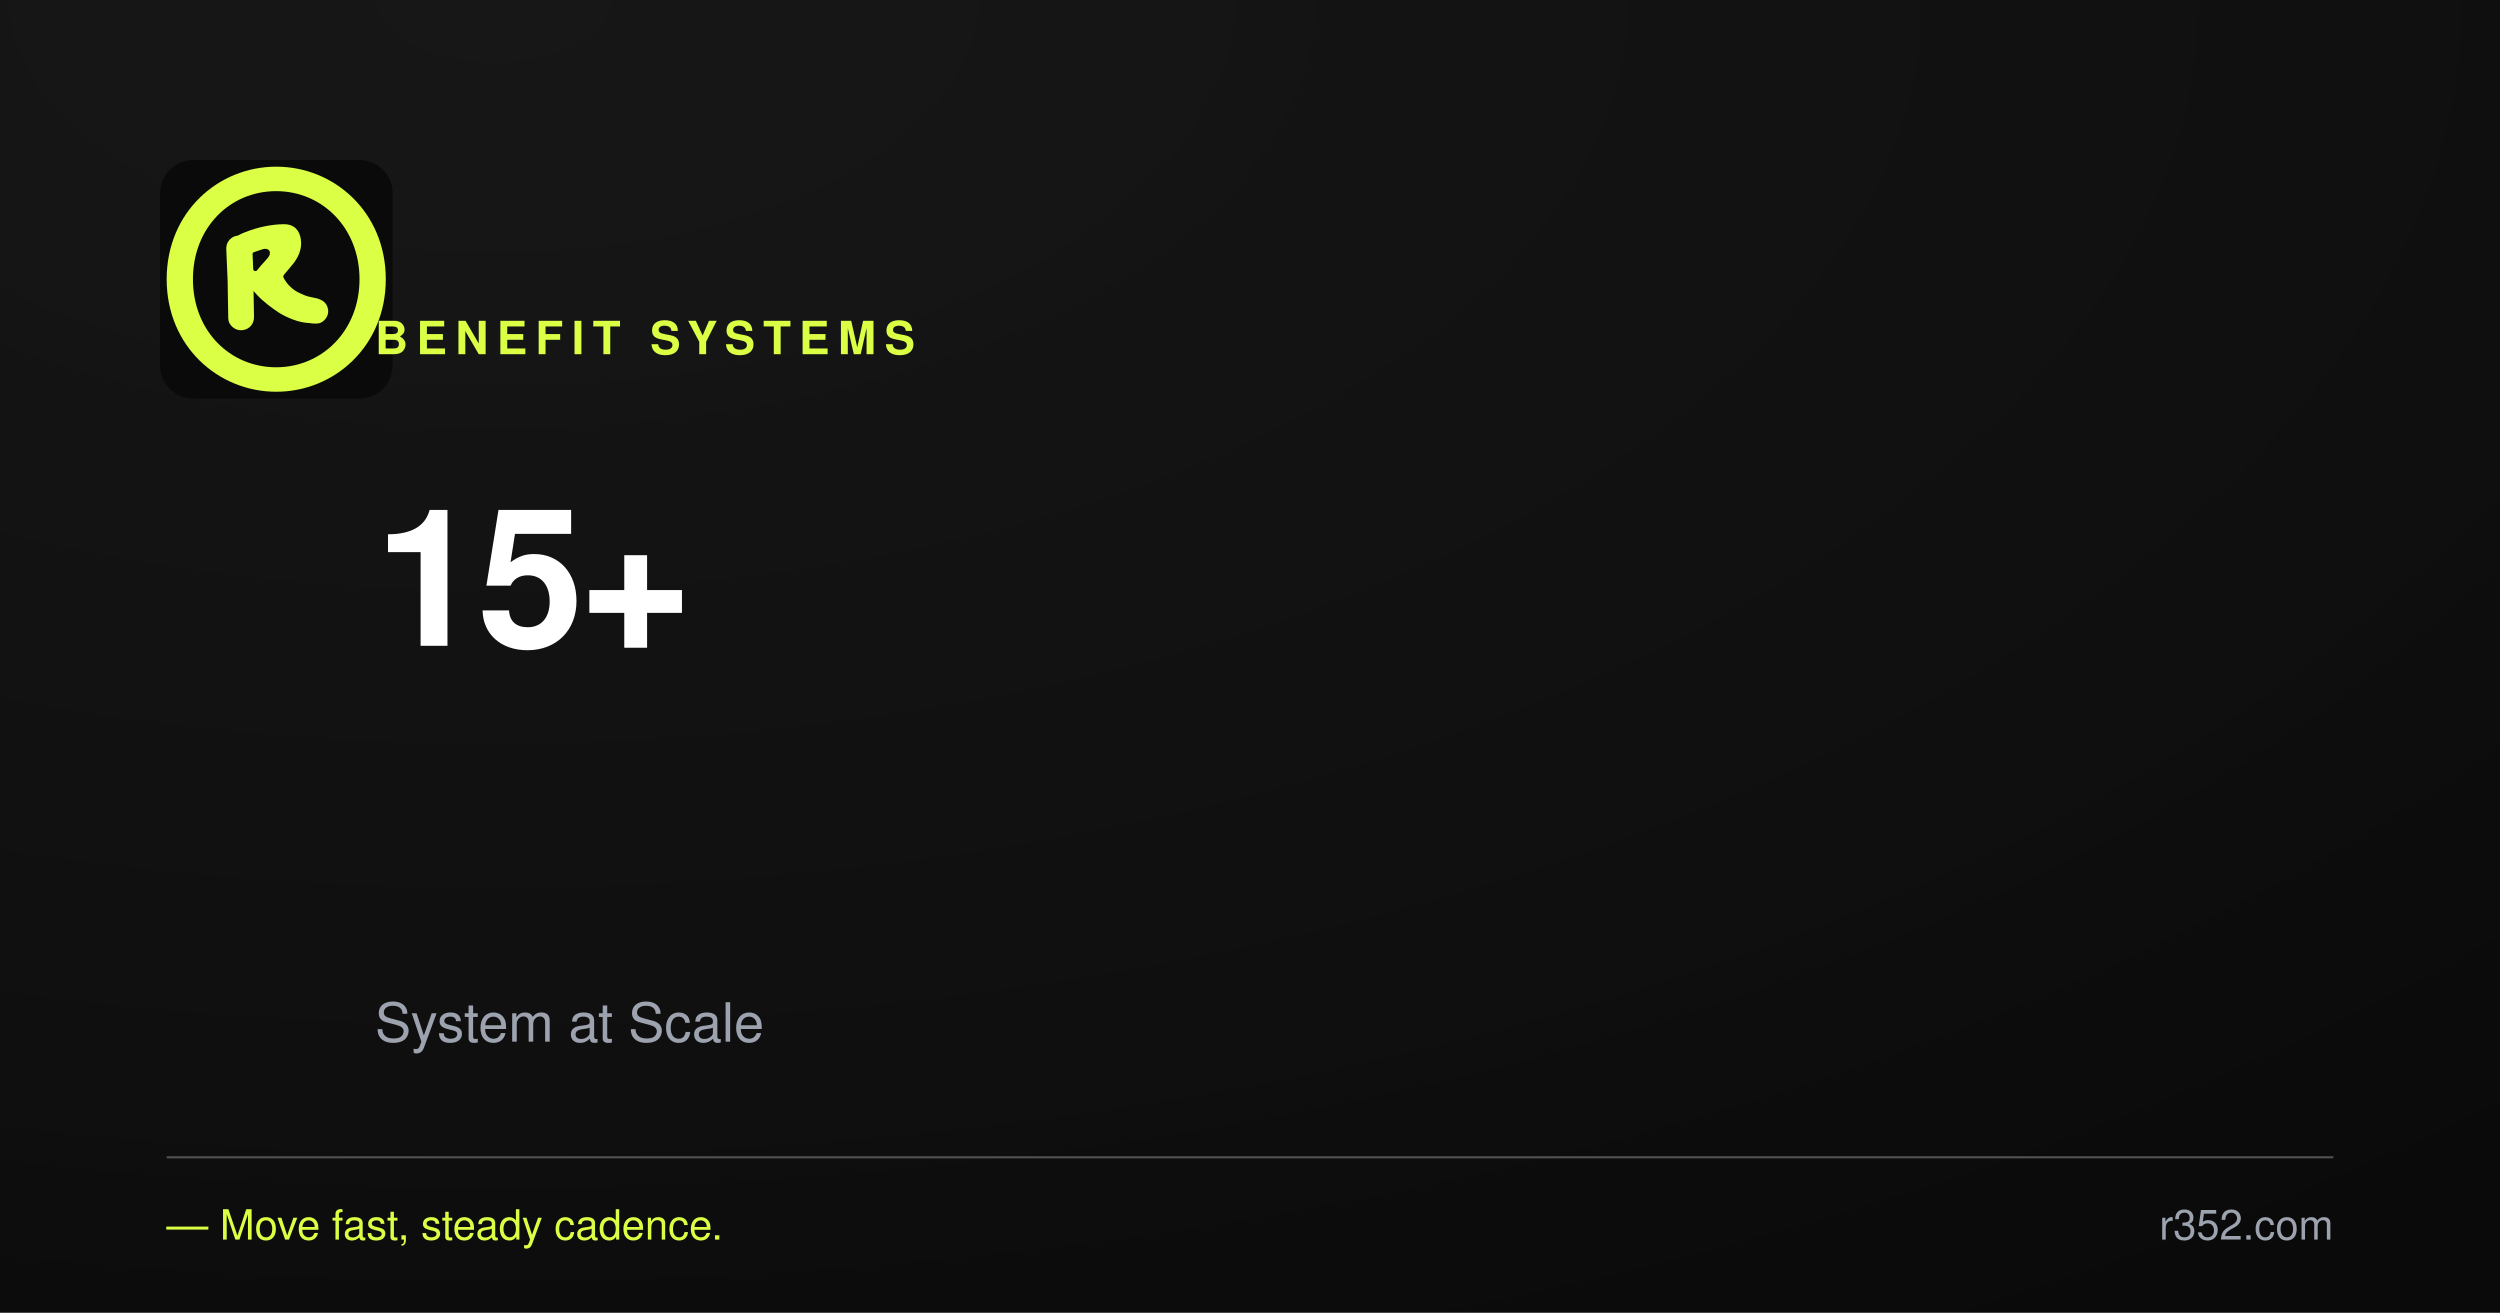
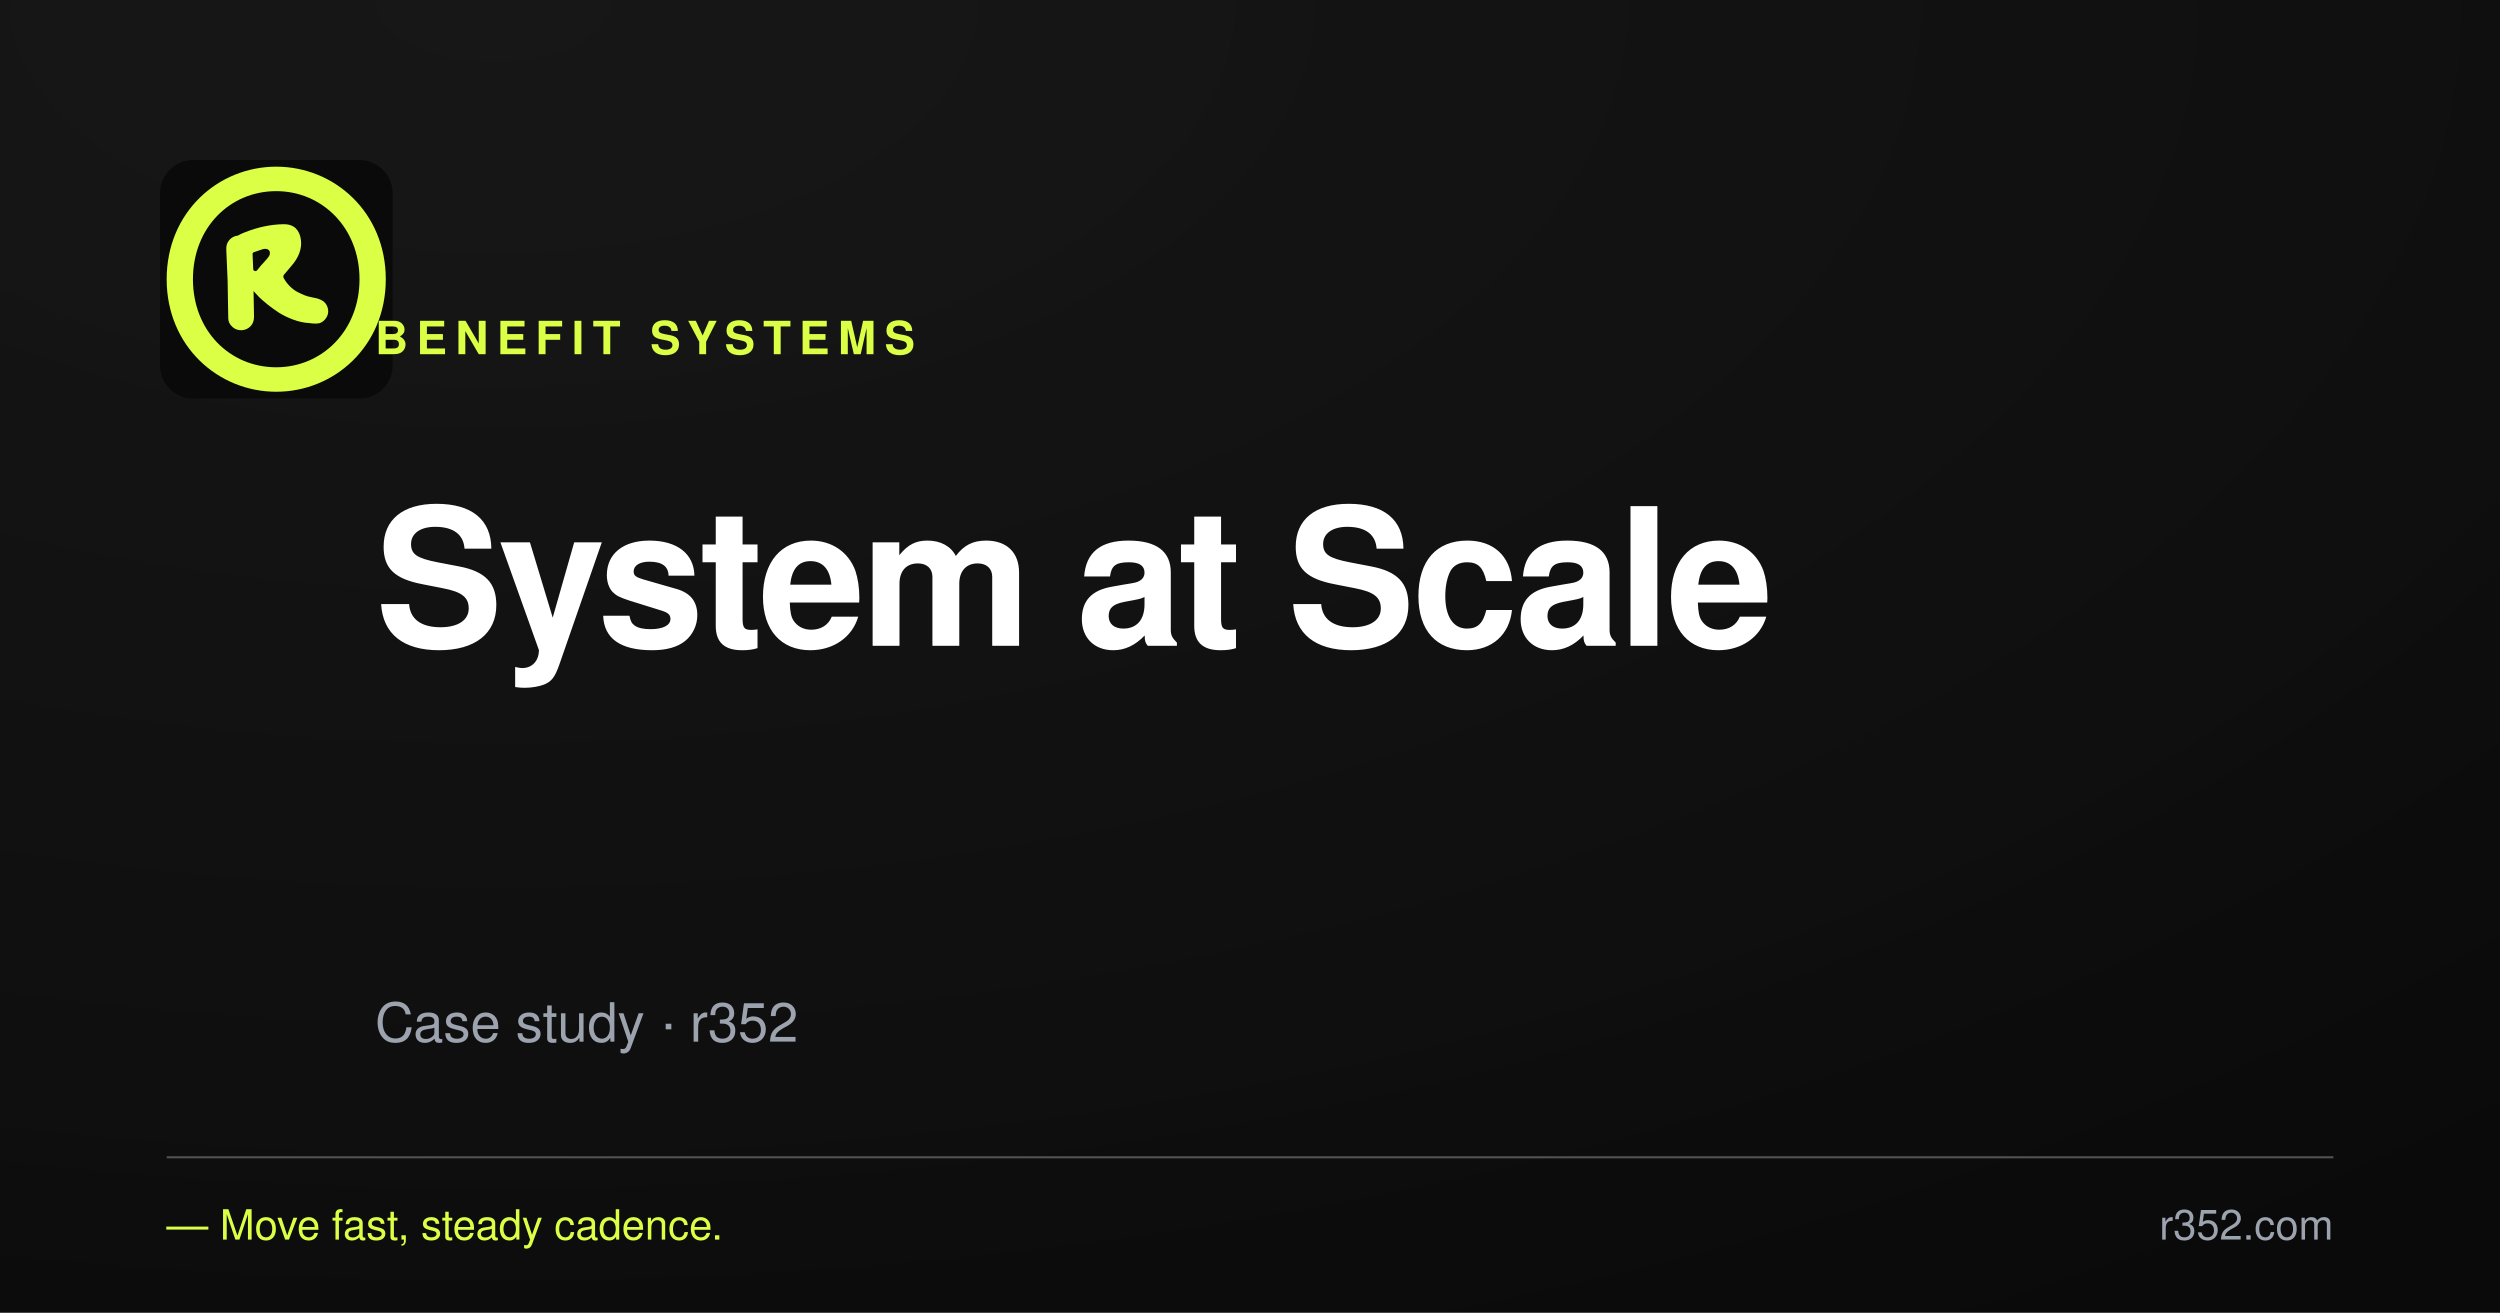
<svg xmlns="http://www.w3.org/2000/svg" width="1200" height="630" viewBox="0 0 1200 630">
  <rect width="1200" height="630" fill="#0A0A0A" />
  <defs>
    <radialGradient id="vg" cx="20%" cy="0%" r="120%">
      <stop offset="0%" stop-color="#1a1a1a" stop-opacity="0.8" />
      <stop offset="100%" stop-color="#0A0A0A" stop-opacity="1" />
    </radialGradient>
  </defs>
  <rect width="1200" height="630" fill="url(#vg)" />
  <g transform="translate(80, 80) scale(0.16)">
    <rect x="-20" y="-20" width="698" height="716" rx="100" fill="#0A0A0A" />
    <path d="M0 337.632C0 136.127 154.934 0 328.676 0C502.418 0 657.352 136.127 657.352 337.632C657.352 539.136 502.418 675.264 328.676 675.264C154.934 675.264 0 539.136 0 337.632ZM78.811 337.632C78.811 492.566 189.862 601.827 328.676 601.827C465.699 601.827 578.541 492.566 578.541 337.632C578.541 182.697 465.699 73.437 328.676 73.437C189.862 73.437 78.811 182.697 78.811 337.632Z" fill="#DAFF45" />
    <path d="M468.492 402.837C474.353 406.798 478.709 412.183 481.56 418.994C484.411 425.806 485.282 432.617 484.174 439.428C483.065 446.239 480.055 452.496 475.145 458.199C470.393 463.743 464.769 467.544 458.275 469.604C455.424 470.237 452.414 470.633 449.246 470.792C446.078 470.95 441.88 470.792 436.653 470.316C431.584 469.841 428.575 469.445 427.624 469.128C412.418 468.495 396.499 465.089 379.866 458.912C363.393 452.734 349.137 445.843 337.098 438.24C325.06 430.479 313.338 422.004 301.933 412.817C290.687 403.63 282.45 396.422 277.222 391.195C271.995 385.968 268.114 381.77 265.58 378.602L260.59 373.137L261.066 395.472C261.382 422.4 261.699 440.141 262.016 448.695C262.333 460.416 259.323 469.92 252.987 477.207C246.176 484.969 237.543 489.404 227.088 490.513C216 491.463 206.417 488.533 198.339 481.721C189.627 474.276 185.112 465.644 184.795 455.823C184.795 447.111 184.479 429.132 183.845 401.887C183.528 372.741 183.211 353.258 182.895 343.437C181.944 314.291 180.598 282.69 178.855 248.634C178.222 237.229 181.311 227.646 188.122 219.884C194.616 212.439 202.932 208.083 213.07 206.816H214.02L214.496 206.341C219.089 203.49 225.267 200.559 233.029 197.55C272.312 181.709 311.199 173.393 349.691 172.601C362.363 172.285 372.738 174.74 380.817 179.967C390.479 186.145 397.132 195.886 400.775 209.192C407.587 235.803 401.251 262.256 381.767 288.551C377.807 293.778 371.63 301.223 363.234 310.886C358.324 316.746 354.601 321.102 352.067 323.954C349.849 327.122 349.374 330.211 350.641 333.22C355.552 342.566 361.809 351.04 369.412 358.644C377.015 366.088 384.539 371.791 391.984 375.751C399.429 379.553 406.636 382.879 413.606 385.73C420.576 388.423 426.199 390.086 430.476 390.72L436.891 392.145C443.702 393.413 448.85 394.521 452.335 395.472C458.829 397.531 464.215 399.986 468.492 402.837ZM309.299 262.652C310.883 255.524 308.586 250.535 302.408 247.684C298.765 246.1 293.934 246.1 287.915 247.684C283.321 248.951 274.688 251.881 262.016 256.475C258.848 257.425 257.422 259.484 257.739 262.652L259.64 307.084C259.64 309.935 261.066 311.836 263.917 312.786C266.926 313.737 269.382 313.103 271.282 310.886C279.994 299.798 286.172 292.511 289.815 289.026C295.359 282.849 299.399 278.334 301.933 275.483C306.21 270.573 308.665 266.296 309.299 262.652Z" fill="#DAFF45" />
  </g>
  <text x="180" y="170" font-family="Helvetica, Arial, sans-serif" font-weight="600" font-size="22" fill="#DAFF45" letter-spacing="4">BENEFIT SYSTEMS</text>
-   <text x="180" y="310" font-family="Helvetica, Arial, sans-serif" font-weight="700" font-size="92" fill="#FFFFFF" letter-spacing="-2">15+</text>
-   <text x="180" y="500" font-family="Helvetica, Arial, sans-serif" font-weight="400" font-size="26" fill="#9CA3AF">System at Scale</text>
+   <text x="180" y="310" font-family="Helvetica, Arial, sans-serif" font-weight="700" font-size="92" fill="#FFFFFF" letter-spacing="-2">System at Scale</text>
+   <text x="180" y="500" font-family="Helvetica, Arial, sans-serif" font-weight="400" font-size="26" fill="#9CA3AF">Case study · r352</text>
  <rect x="80" y="555" width="1040" height="1" fill="#525252" />
  <text x="80" y="595" font-family="Helvetica, Arial, sans-serif" font-weight="500" font-size="20" fill="#DAFF45">— Move fast, steady cadence.</text>
  <text x="1120" y="595" text-anchor="end" font-family="Helvetica, Arial, sans-serif" font-weight="400" font-size="20" fill="#9CA3AF">r352.com</text>
</svg>
